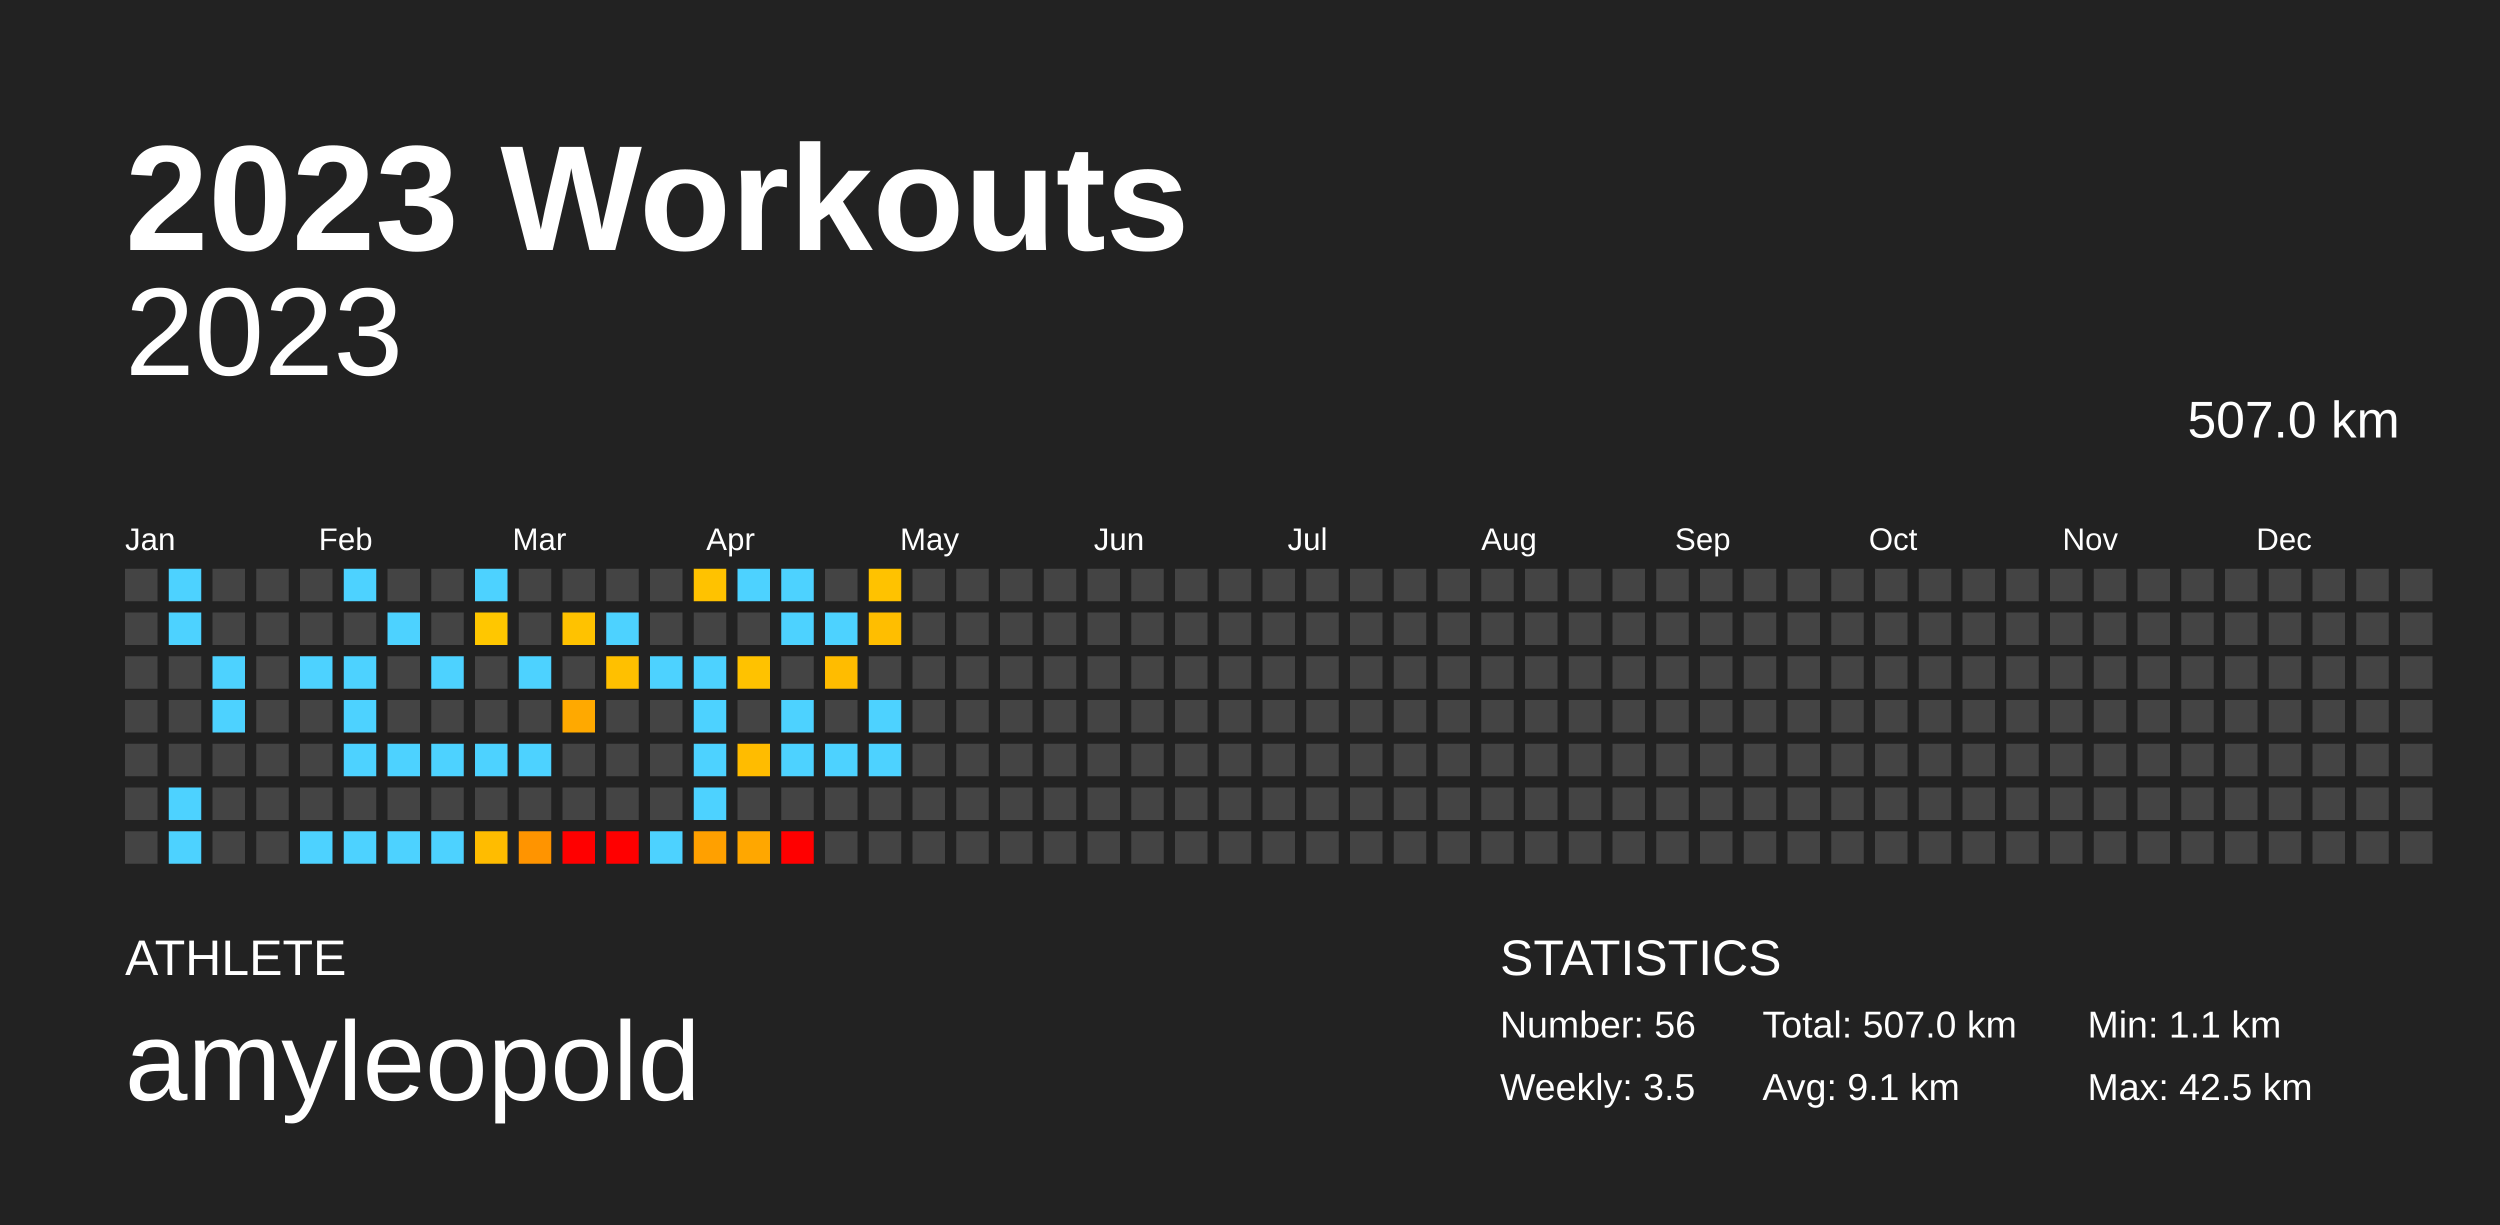
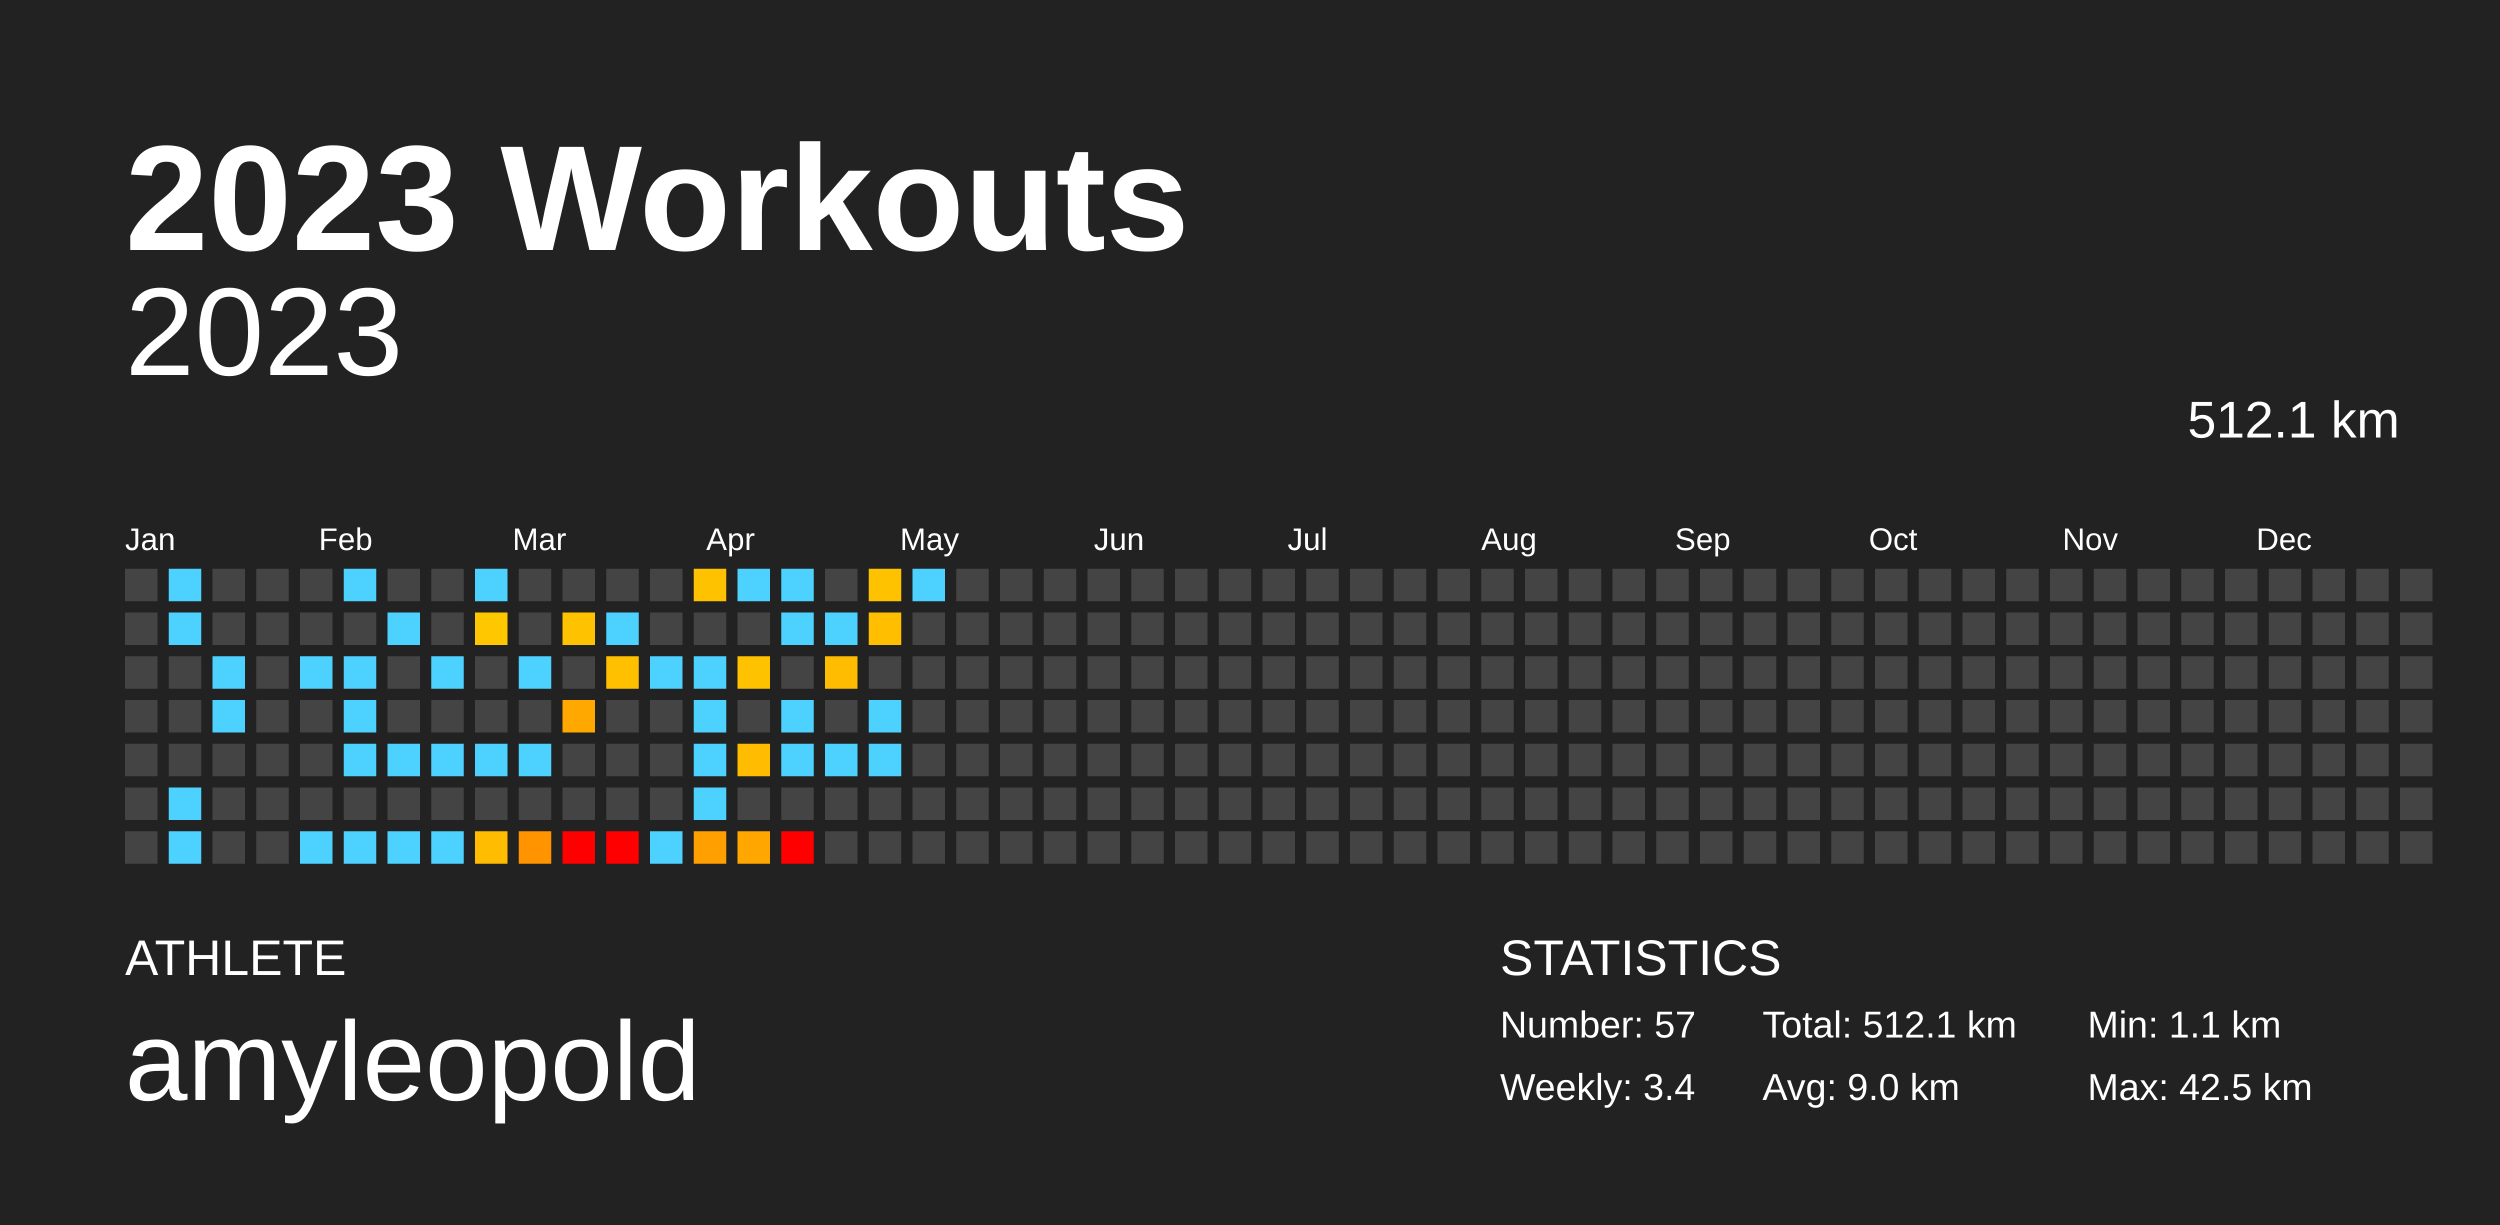
<svg xmlns="http://www.w3.org/2000/svg" baseProfile="full" height="98mm" version="1.1" viewBox="0,0,200,98" width="200mm">
  <defs />
  <rect fill="#222222" height="98" width="200" x="0" y="0" />
  <text fill="#FFFFFF" style="font-size:12px; font-family:Arial; font-weight:bold;" x="10" y="20">2023 Workouts</text>
  <text fill="#FFFFFF" style="font-size:4px; font-family:Arial" x="10" y="78">ATHLETE</text>
  <text fill="#FFFFFF" style="font-size:9px; font-family:Arial" x="10" y="88">amyleopold</text>
  <text fill="#FFFFFF" style="font-size:4px; font-family:Arial" x="120" y="78">STATISTICS</text>
-   <text fill="#FFFFFF" style="font-size:3px; font-family:Arial" x="120" y="83">Number: 56</text>
-   <text fill="#FFFFFF" style="font-size:3px; font-family:Arial" x="120" y="88">Weekly: 3.5</text>
-   <text fill="#FFFFFF" style="font-size:3px; font-family:Arial" x="141" y="83">Total: 507.0 km</text>
-   <text fill="#FFFFFF" style="font-size:3px; font-family:Arial" x="141" y="88">Avg: 9.1 km</text>
+   <text fill="#FFFFFF" style="font-size:3px; font-family:Arial" x="120" y="83">Number: 57</text>
+   <text fill="#FFFFFF" style="font-size:3px; font-family:Arial" x="120" y="88">Weekly: 3.4</text>
+   <text fill="#FFFFFF" style="font-size:3px; font-family:Arial" x="141" y="83">Total: 512.1 km</text>
+   <text fill="#FFFFFF" style="font-size:3px; font-family:Arial" x="141" y="88">Avg: 9.0 km</text>
  <text fill="#FFFFFF" style="font-size:3px; font-family:Arial" x="167" y="83">Min: 1.1 km</text>
  <text fill="#FFFFFF" style="font-size:3px; font-family:Arial" x="167" y="88">Max: 42.5 km</text>
  <text alignment-baseline="hanging" fill="#FFFFFF" style="font-size:10.0px; font-family:Arial;" x="10" y="30">2023</text>
-   <text alignment-baseline="hanging" fill="#FFFFFF" style="font-size:4.125px; font-family:Arial;" x="175" y="35">507.0 km</text>
+   <text alignment-baseline="hanging" fill="#FFFFFF" style="font-size:4.125px; font-family:Arial;" x="175" y="35">512.1 km</text>
  <text fill="#FFFFFF" style="font-size:2.5px; font-family:Arial" x="10.0" y="44">Jan</text>
  <text fill="#FFFFFF" style="font-size:2.5px; font-family:Arial" x="25.5" y="44">Feb</text>
  <text fill="#FFFFFF" style="font-size:2.5px; font-family:Arial" x="41.0" y="44">Mar</text>
  <text fill="#FFFFFF" style="font-size:2.5px; font-family:Arial" x="56.5" y="44">Apr</text>
  <text fill="#FFFFFF" style="font-size:2.5px; font-family:Arial" x="72.0" y="44">May</text>
  <text fill="#FFFFFF" style="font-size:2.5px; font-family:Arial" x="87.5" y="44">Jun</text>
  <text fill="#FFFFFF" style="font-size:2.5px; font-family:Arial" x="103.0" y="44">Jul</text>
  <text fill="#FFFFFF" style="font-size:2.5px; font-family:Arial" x="118.5" y="44">Aug</text>
  <text fill="#FFFFFF" style="font-size:2.5px; font-family:Arial" x="134.0" y="44">Sep</text>
  <text fill="#FFFFFF" style="font-size:2.5px; font-family:Arial" x="149.5" y="44">Oct</text>
  <text fill="#FFFFFF" style="font-size:2.5px; font-family:Arial" x="165.0" y="44">Nov</text>
  <text fill="#FFFFFF" style="font-size:2.5px; font-family:Arial" x="180.5" y="44">Dec</text>
  <rect fill="#444444" height="2.6" width="2.6" x="10.0" y="45.5" />
  <rect fill="#444444" height="2.6" width="2.6" x="10.0" y="49.0" />
  <rect fill="#444444" height="2.6" width="2.6" x="10.0" y="52.5" />
  <rect fill="#444444" height="2.6" width="2.6" x="10.0" y="56.0" />
  <rect fill="#444444" height="2.6" width="2.6" x="10.0" y="59.5" />
  <rect fill="#444444" height="2.6" width="2.6" x="10.0" y="63.0" />
  <rect fill="#444444" height="2.6" width="2.6" x="10.0" y="66.5" />
  <rect fill="#4dd2ff" height="2.6" width="2.6" x="13.5" y="45.5" />
  <rect fill="#4dd2ff" height="2.6" width="2.6" x="13.5" y="49.0" />
  <rect fill="#444444" height="2.6" width="2.6" x="13.5" y="52.5" />
  <rect fill="#444444" height="2.6" width="2.6" x="13.5" y="56.0" />
  <rect fill="#444444" height="2.6" width="2.6" x="13.5" y="59.5" />
  <rect fill="#4dd2ff" height="2.6" width="2.6" x="13.5" y="63.0" />
  <rect fill="#4dd2ff" height="2.6" width="2.6" x="13.5" y="66.5" />
  <rect fill="#444444" height="2.6" width="2.6" x="17.0" y="45.5" />
  <rect fill="#444444" height="2.6" width="2.6" x="17.0" y="49.0" />
  <rect fill="#4dd2ff" height="2.6" width="2.6" x="17.0" y="52.5" />
  <rect fill="#4dd2ff" height="2.6" width="2.6" x="17.0" y="56.0" />
  <rect fill="#444444" height="2.6" width="2.6" x="17.0" y="59.5" />
  <rect fill="#444444" height="2.6" width="2.6" x="17.0" y="63.0" />
  <rect fill="#444444" height="2.6" width="2.6" x="17.0" y="66.5" />
  <rect fill="#444444" height="2.6" width="2.6" x="20.5" y="45.5" />
  <rect fill="#444444" height="2.6" width="2.6" x="20.5" y="49.0" />
  <rect fill="#444444" height="2.6" width="2.6" x="20.5" y="52.5" />
  <rect fill="#444444" height="2.6" width="2.6" x="20.5" y="56.0" />
  <rect fill="#444444" height="2.6" width="2.6" x="20.5" y="59.5" />
  <rect fill="#444444" height="2.6" width="2.6" x="20.5" y="63.0" />
  <rect fill="#444444" height="2.6" width="2.6" x="20.5" y="66.5" />
  <rect fill="#444444" height="2.6" width="2.6" x="24.0" y="45.5" />
  <rect fill="#444444" height="2.6" width="2.6" x="24.0" y="49.0" />
  <rect fill="#4dd2ff" height="2.6" width="2.6" x="24.0" y="52.5" />
  <rect fill="#444444" height="2.6" width="2.6" x="24.0" y="56.0" />
  <rect fill="#444444" height="2.6" width="2.6" x="24.0" y="59.5" />
  <rect fill="#444444" height="2.6" width="2.6" x="24.0" y="63.0" />
  <rect fill="#4dd2ff" height="2.6" width="2.6" x="24.0" y="66.5" />
  <rect fill="#4dd2ff" height="2.6" width="2.6" x="27.5" y="45.5" />
  <rect fill="#444444" height="2.6" width="2.6" x="27.5" y="49.0" />
  <rect fill="#4dd2ff" height="2.6" width="2.6" x="27.5" y="52.5" />
  <rect fill="#4dd2ff" height="2.6" width="2.6" x="27.5" y="56.0" />
  <rect fill="#4dd2ff" height="2.6" width="2.6" x="27.5" y="59.5" />
  <rect fill="#444444" height="2.6" width="2.6" x="27.5" y="63.0" />
  <rect fill="#4dd2ff" height="2.6" width="2.6" x="27.5" y="66.5" />
  <rect fill="#444444" height="2.6" width="2.6" x="31.0" y="45.5" />
  <rect fill="#4dd2ff" height="2.6" width="2.6" x="31.0" y="49.0" />
  <rect fill="#444444" height="2.6" width="2.6" x="31.0" y="52.5" />
  <rect fill="#444444" height="2.6" width="2.6" x="31.0" y="56.0" />
  <rect fill="#4dd2ff" height="2.6" width="2.6" x="31.0" y="59.5" />
  <rect fill="#444444" height="2.6" width="2.6" x="31.0" y="63.0" />
  <rect fill="#4dd2ff" height="2.6" width="2.6" x="31.0" y="66.5" />
  <rect fill="#444444" height="2.6" width="2.6" x="34.5" y="45.5" />
  <rect fill="#444444" height="2.6" width="2.6" x="34.5" y="49.0" />
  <rect fill="#4dd2ff" height="2.6" width="2.6" x="34.5" y="52.5" />
  <rect fill="#444444" height="2.6" width="2.6" x="34.5" y="56.0" />
  <rect fill="#4dd2ff" height="2.6" width="2.6" x="34.5" y="59.5" />
  <rect fill="#444444" height="2.6" width="2.6" x="34.5" y="63.0" />
  <rect fill="#4dd2ff" height="2.6" width="2.6" x="34.5" y="66.5" />
  <rect fill="#4dd2ff" height="2.6" width="2.6" x="38.0" y="45.5" />
  <rect fill="#ffc700" height="2.6" width="2.6" x="38.0" y="49.0" />
  <rect fill="#444444" height="2.6" width="2.6" x="38.0" y="52.5" />
  <rect fill="#444444" height="2.6" width="2.6" x="38.0" y="56.0" />
  <rect fill="#4dd2ff" height="2.6" width="2.6" x="38.0" y="59.5" />
  <rect fill="#444444" height="2.6" width="2.6" x="38.0" y="63.0" />
  <rect fill="#ffbc00" height="2.6" width="2.6" x="38.0" y="66.5" />
  <rect fill="#444444" height="2.6" width="2.6" x="41.5" y="45.5" />
  <rect fill="#444444" height="2.6" width="2.6" x="41.5" y="49.0" />
  <rect fill="#4dd2ff" height="2.6" width="2.6" x="41.5" y="52.5" />
  <rect fill="#444444" height="2.6" width="2.6" x="41.5" y="56.0" />
  <rect fill="#4dd2ff" height="2.6" width="2.6" x="41.5" y="59.5" />
  <rect fill="#444444" height="2.6" width="2.6" x="41.5" y="63.0" />
  <rect fill="#ff9400" height="2.6" width="2.6" x="41.5" y="66.5" />
  <rect fill="#444444" height="2.6" width="2.6" x="45.0" y="45.5" />
  <rect fill="#ffc200" height="2.6" width="2.6" x="45.0" y="49.0" />
  <rect fill="#444444" height="2.6" width="2.6" x="45.0" y="52.5" />
  <rect fill="#ffa900" height="2.6" width="2.6" x="45.0" y="56.0" />
  <rect fill="#444444" height="2.6" width="2.6" x="45.0" y="59.5" />
  <rect fill="#444444" height="2.6" width="2.6" x="45.0" y="63.0" />
  <rect fill="red" height="2.6" width="2.6" x="45.0" y="66.5" />
  <rect fill="#444444" height="2.6" width="2.6" x="48.5" y="45.5" />
  <rect fill="#4dd2ff" height="2.6" width="2.6" x="48.5" y="49.0" />
  <rect fill="#ffc000" height="2.6" width="2.6" x="48.5" y="52.5" />
  <rect fill="#444444" height="2.6" width="2.6" x="48.5" y="56.0" />
  <rect fill="#444444" height="2.6" width="2.6" x="48.5" y="59.5" />
  <rect fill="#444444" height="2.6" width="2.6" x="48.5" y="63.0" />
  <rect fill="red" height="2.6" width="2.6" x="48.5" y="66.5" />
  <rect fill="#444444" height="2.6" width="2.6" x="52.0" y="45.5" />
  <rect fill="#444444" height="2.6" width="2.6" x="52.0" y="49.0" />
  <rect fill="#4dd2ff" height="2.6" width="2.6" x="52.0" y="52.5" />
  <rect fill="#444444" height="2.6" width="2.6" x="52.0" y="56.0" />
  <rect fill="#444444" height="2.6" width="2.6" x="52.0" y="59.5" />
  <rect fill="#444444" height="2.6" width="2.6" x="52.0" y="63.0" />
  <rect fill="#4dd2ff" height="2.6" width="2.6" x="52.0" y="66.5" />
  <rect fill="#ffc200" height="2.6" width="2.6" x="55.5" y="45.5" />
  <rect fill="#444444" height="2.6" width="2.6" x="55.5" y="49.0" />
  <rect fill="#4dd2ff" height="2.6" width="2.6" x="55.5" y="52.5" />
  <rect fill="#4dd2ff" height="2.6" width="2.6" x="55.5" y="56.0" />
  <rect fill="#4dd2ff" height="2.6" width="2.6" x="55.5" y="59.5" />
  <rect fill="#4dd2ff" height="2.6" width="2.6" x="55.5" y="63.0" />
  <rect fill="#ffa000" height="2.6" width="2.6" x="55.5" y="66.5" />
  <rect fill="#4dd2ff" height="2.6" width="2.6" x="59.0" y="45.5" />
  <rect fill="#444444" height="2.6" width="2.6" x="59.0" y="49.0" />
  <rect fill="#ffc200" height="2.6" width="2.6" x="59.0" y="52.5" />
  <rect fill="#444444" height="2.6" width="2.6" x="59.0" y="56.0" />
  <rect fill="#ffbc00" height="2.6" width="2.6" x="59.0" y="59.5" />
  <rect fill="#444444" height="2.6" width="2.6" x="59.0" y="63.0" />
  <rect fill="#ffa700" height="2.6" width="2.6" x="59.0" y="66.5" />
  <rect fill="#4dd2ff" height="2.6" width="2.6" x="62.5" y="45.5" />
  <rect fill="#4dd2ff" height="2.6" width="2.6" x="62.5" y="49.0" />
  <rect fill="#444444" height="2.6" width="2.6" x="62.5" y="52.5" />
  <rect fill="#4dd2ff" height="2.6" width="2.6" x="62.5" y="56.0" />
  <rect fill="#4dd2ff" height="2.6" width="2.6" x="62.5" y="59.5" />
  <rect fill="#444444" height="2.6" width="2.6" x="62.5" y="63.0" />
  <rect fill="red" height="2.6" width="2.6" x="62.5" y="66.5" />
  <rect fill="#444444" height="2.6" width="2.6" x="66.0" y="45.5" />
  <rect fill="#4dd2ff" height="2.6" width="2.6" x="66.0" y="49.0" />
  <rect fill="#ffbc00" height="2.6" width="2.6" x="66.0" y="52.5" />
  <rect fill="#444444" height="2.6" width="2.6" x="66.0" y="56.0" />
  <rect fill="#4dd2ff" height="2.6" width="2.6" x="66.0" y="59.5" />
  <rect fill="#444444" height="2.6" width="2.6" x="66.0" y="63.0" />
  <rect fill="#444444" height="2.6" width="2.6" x="66.0" y="66.5" />
  <rect fill="#ffc200" height="2.6" width="2.6" x="69.5" y="45.5" />
  <rect fill="#ffbe00" height="2.6" width="2.6" x="69.5" y="49.0" />
  <rect fill="#444444" height="2.6" width="2.6" x="69.5" y="52.5" />
  <rect fill="#4dd2ff" height="2.6" width="2.6" x="69.5" y="56.0" />
  <rect fill="#4dd2ff" height="2.6" width="2.6" x="69.5" y="59.5" />
  <rect fill="#444444" height="2.6" width="2.6" x="69.5" y="63.0" />
  <rect fill="#444444" height="2.6" width="2.6" x="69.5" y="66.5" />
-   <rect fill="#444444" height="2.6" width="2.6" x="73.0" y="45.5" />
+   <rect fill="#4dd2ff" height="2.6" width="2.6" x="73.0" y="45.5" />
  <rect fill="#444444" height="2.6" width="2.6" x="73.0" y="49.0" />
  <rect fill="#444444" height="2.6" width="2.6" x="73.0" y="52.5" />
  <rect fill="#444444" height="2.6" width="2.6" x="73.0" y="56.0" />
  <rect fill="#444444" height="2.6" width="2.6" x="73.0" y="59.5" />
  <rect fill="#444444" height="2.6" width="2.6" x="73.0" y="63.0" />
  <rect fill="#444444" height="2.6" width="2.6" x="73.0" y="66.5" />
  <rect fill="#444444" height="2.6" width="2.6" x="76.5" y="45.5" />
  <rect fill="#444444" height="2.6" width="2.6" x="76.5" y="49.0" />
  <rect fill="#444444" height="2.6" width="2.6" x="76.5" y="52.5" />
  <rect fill="#444444" height="2.6" width="2.6" x="76.5" y="56.0" />
  <rect fill="#444444" height="2.6" width="2.6" x="76.5" y="59.5" />
  <rect fill="#444444" height="2.6" width="2.6" x="76.5" y="63.0" />
  <rect fill="#444444" height="2.6" width="2.6" x="76.5" y="66.5" />
  <rect fill="#444444" height="2.6" width="2.6" x="80.0" y="45.5" />
  <rect fill="#444444" height="2.6" width="2.6" x="80.0" y="49.0" />
  <rect fill="#444444" height="2.6" width="2.6" x="80.0" y="52.5" />
  <rect fill="#444444" height="2.6" width="2.6" x="80.0" y="56.0" />
  <rect fill="#444444" height="2.6" width="2.6" x="80.0" y="59.5" />
  <rect fill="#444444" height="2.6" width="2.6" x="80.0" y="63.0" />
  <rect fill="#444444" height="2.6" width="2.6" x="80.0" y="66.5" />
  <rect fill="#444444" height="2.6" width="2.6" x="83.5" y="45.5" />
  <rect fill="#444444" height="2.6" width="2.6" x="83.5" y="49.0" />
  <rect fill="#444444" height="2.6" width="2.6" x="83.5" y="52.5" />
  <rect fill="#444444" height="2.6" width="2.6" x="83.5" y="56.0" />
  <rect fill="#444444" height="2.6" width="2.6" x="83.5" y="59.5" />
  <rect fill="#444444" height="2.6" width="2.6" x="83.5" y="63.0" />
  <rect fill="#444444" height="2.6" width="2.6" x="83.5" y="66.5" />
  <rect fill="#444444" height="2.6" width="2.6" x="87.0" y="45.5" />
  <rect fill="#444444" height="2.6" width="2.6" x="87.0" y="49.0" />
  <rect fill="#444444" height="2.6" width="2.6" x="87.0" y="52.5" />
  <rect fill="#444444" height="2.6" width="2.6" x="87.0" y="56.0" />
  <rect fill="#444444" height="2.6" width="2.6" x="87.0" y="59.5" />
  <rect fill="#444444" height="2.6" width="2.6" x="87.0" y="63.0" />
  <rect fill="#444444" height="2.6" width="2.6" x="87.0" y="66.5" />
  <rect fill="#444444" height="2.6" width="2.6" x="90.5" y="45.5" />
  <rect fill="#444444" height="2.6" width="2.6" x="90.5" y="49.0" />
  <rect fill="#444444" height="2.6" width="2.6" x="90.5" y="52.5" />
  <rect fill="#444444" height="2.6" width="2.6" x="90.5" y="56.0" />
  <rect fill="#444444" height="2.6" width="2.6" x="90.5" y="59.5" />
  <rect fill="#444444" height="2.6" width="2.6" x="90.5" y="63.0" />
  <rect fill="#444444" height="2.6" width="2.6" x="90.5" y="66.5" />
  <rect fill="#444444" height="2.6" width="2.6" x="94.0" y="45.5" />
  <rect fill="#444444" height="2.6" width="2.6" x="94.0" y="49.0" />
  <rect fill="#444444" height="2.6" width="2.6" x="94.0" y="52.5" />
  <rect fill="#444444" height="2.6" width="2.6" x="94.0" y="56.0" />
  <rect fill="#444444" height="2.6" width="2.6" x="94.0" y="59.5" />
  <rect fill="#444444" height="2.6" width="2.6" x="94.0" y="63.0" />
  <rect fill="#444444" height="2.6" width="2.6" x="94.0" y="66.5" />
  <rect fill="#444444" height="2.6" width="2.6" x="97.5" y="45.5" />
  <rect fill="#444444" height="2.6" width="2.6" x="97.5" y="49.0" />
  <rect fill="#444444" height="2.6" width="2.6" x="97.5" y="52.5" />
  <rect fill="#444444" height="2.6" width="2.6" x="97.5" y="56.0" />
  <rect fill="#444444" height="2.6" width="2.6" x="97.5" y="59.5" />
  <rect fill="#444444" height="2.6" width="2.6" x="97.5" y="63.0" />
  <rect fill="#444444" height="2.6" width="2.6" x="97.5" y="66.5" />
  <rect fill="#444444" height="2.6" width="2.6" x="101.0" y="45.5" />
  <rect fill="#444444" height="2.6" width="2.6" x="101.0" y="49.0" />
  <rect fill="#444444" height="2.6" width="2.6" x="101.0" y="52.5" />
  <rect fill="#444444" height="2.6" width="2.6" x="101.0" y="56.0" />
  <rect fill="#444444" height="2.6" width="2.6" x="101.0" y="59.5" />
  <rect fill="#444444" height="2.6" width="2.6" x="101.0" y="63.0" />
  <rect fill="#444444" height="2.6" width="2.6" x="101.0" y="66.5" />
  <rect fill="#444444" height="2.6" width="2.6" x="104.5" y="45.5" />
  <rect fill="#444444" height="2.6" width="2.6" x="104.5" y="49.0" />
  <rect fill="#444444" height="2.6" width="2.6" x="104.5" y="52.5" />
  <rect fill="#444444" height="2.6" width="2.6" x="104.5" y="56.0" />
  <rect fill="#444444" height="2.6" width="2.6" x="104.5" y="59.5" />
  <rect fill="#444444" height="2.6" width="2.6" x="104.5" y="63.0" />
  <rect fill="#444444" height="2.6" width="2.6" x="104.5" y="66.5" />
  <rect fill="#444444" height="2.6" width="2.6" x="108.0" y="45.5" />
  <rect fill="#444444" height="2.6" width="2.6" x="108.0" y="49.0" />
  <rect fill="#444444" height="2.6" width="2.6" x="108.0" y="52.5" />
  <rect fill="#444444" height="2.6" width="2.6" x="108.0" y="56.0" />
  <rect fill="#444444" height="2.6" width="2.6" x="108.0" y="59.5" />
  <rect fill="#444444" height="2.6" width="2.6" x="108.0" y="63.0" />
  <rect fill="#444444" height="2.6" width="2.6" x="108.0" y="66.5" />
  <rect fill="#444444" height="2.6" width="2.6" x="111.5" y="45.5" />
  <rect fill="#444444" height="2.6" width="2.6" x="111.5" y="49.0" />
  <rect fill="#444444" height="2.6" width="2.6" x="111.5" y="52.5" />
  <rect fill="#444444" height="2.6" width="2.6" x="111.5" y="56.0" />
  <rect fill="#444444" height="2.6" width="2.6" x="111.5" y="59.5" />
  <rect fill="#444444" height="2.6" width="2.6" x="111.5" y="63.0" />
  <rect fill="#444444" height="2.6" width="2.6" x="111.5" y="66.5" />
  <rect fill="#444444" height="2.6" width="2.6" x="115.0" y="45.5" />
  <rect fill="#444444" height="2.6" width="2.6" x="115.0" y="49.0" />
  <rect fill="#444444" height="2.6" width="2.6" x="115.0" y="52.5" />
  <rect fill="#444444" height="2.6" width="2.6" x="115.0" y="56.0" />
  <rect fill="#444444" height="2.6" width="2.6" x="115.0" y="59.5" />
  <rect fill="#444444" height="2.6" width="2.6" x="115.0" y="63.0" />
  <rect fill="#444444" height="2.6" width="2.6" x="115.0" y="66.5" />
  <rect fill="#444444" height="2.6" width="2.6" x="118.5" y="45.5" />
  <rect fill="#444444" height="2.6" width="2.6" x="118.5" y="49.0" />
  <rect fill="#444444" height="2.6" width="2.6" x="118.5" y="52.5" />
  <rect fill="#444444" height="2.6" width="2.6" x="118.5" y="56.0" />
  <rect fill="#444444" height="2.6" width="2.6" x="118.5" y="59.5" />
  <rect fill="#444444" height="2.6" width="2.6" x="118.5" y="63.0" />
  <rect fill="#444444" height="2.6" width="2.6" x="118.5" y="66.5" />
  <rect fill="#444444" height="2.6" width="2.6" x="122.0" y="45.5" />
  <rect fill="#444444" height="2.6" width="2.6" x="122.0" y="49.0" />
  <rect fill="#444444" height="2.6" width="2.6" x="122.0" y="52.5" />
  <rect fill="#444444" height="2.6" width="2.6" x="122.0" y="56.0" />
  <rect fill="#444444" height="2.6" width="2.6" x="122.0" y="59.5" />
  <rect fill="#444444" height="2.6" width="2.6" x="122.0" y="63.0" />
  <rect fill="#444444" height="2.6" width="2.6" x="122.0" y="66.5" />
  <rect fill="#444444" height="2.6" width="2.6" x="125.5" y="45.5" />
  <rect fill="#444444" height="2.6" width="2.6" x="125.5" y="49.0" />
  <rect fill="#444444" height="2.6" width="2.6" x="125.5" y="52.5" />
  <rect fill="#444444" height="2.6" width="2.6" x="125.5" y="56.0" />
  <rect fill="#444444" height="2.6" width="2.6" x="125.5" y="59.5" />
  <rect fill="#444444" height="2.6" width="2.6" x="125.5" y="63.0" />
  <rect fill="#444444" height="2.6" width="2.6" x="125.5" y="66.5" />
  <rect fill="#444444" height="2.6" width="2.6" x="129.0" y="45.5" />
  <rect fill="#444444" height="2.6" width="2.6" x="129.0" y="49.0" />
  <rect fill="#444444" height="2.6" width="2.6" x="129.0" y="52.5" />
  <rect fill="#444444" height="2.6" width="2.6" x="129.0" y="56.0" />
  <rect fill="#444444" height="2.6" width="2.6" x="129.0" y="59.5" />
  <rect fill="#444444" height="2.6" width="2.6" x="129.0" y="63.0" />
  <rect fill="#444444" height="2.6" width="2.6" x="129.0" y="66.5" />
  <rect fill="#444444" height="2.6" width="2.6" x="132.5" y="45.5" />
  <rect fill="#444444" height="2.6" width="2.6" x="132.5" y="49.0" />
  <rect fill="#444444" height="2.6" width="2.6" x="132.5" y="52.5" />
  <rect fill="#444444" height="2.6" width="2.6" x="132.5" y="56.0" />
  <rect fill="#444444" height="2.6" width="2.6" x="132.5" y="59.5" />
  <rect fill="#444444" height="2.6" width="2.6" x="132.5" y="63.0" />
  <rect fill="#444444" height="2.6" width="2.6" x="132.5" y="66.5" />
  <rect fill="#444444" height="2.6" width="2.6" x="136.0" y="45.5" />
  <rect fill="#444444" height="2.6" width="2.6" x="136.0" y="49.0" />
  <rect fill="#444444" height="2.6" width="2.6" x="136.0" y="52.5" />
  <rect fill="#444444" height="2.6" width="2.6" x="136.0" y="56.0" />
  <rect fill="#444444" height="2.6" width="2.6" x="136.0" y="59.5" />
  <rect fill="#444444" height="2.6" width="2.6" x="136.0" y="63.0" />
  <rect fill="#444444" height="2.6" width="2.6" x="136.0" y="66.5" />
  <rect fill="#444444" height="2.6" width="2.6" x="139.5" y="45.5" />
  <rect fill="#444444" height="2.6" width="2.6" x="139.5" y="49.0" />
  <rect fill="#444444" height="2.6" width="2.6" x="139.5" y="52.5" />
  <rect fill="#444444" height="2.6" width="2.6" x="139.5" y="56.0" />
  <rect fill="#444444" height="2.6" width="2.6" x="139.5" y="59.5" />
  <rect fill="#444444" height="2.6" width="2.6" x="139.5" y="63.0" />
  <rect fill="#444444" height="2.6" width="2.6" x="139.5" y="66.5" />
  <rect fill="#444444" height="2.6" width="2.6" x="143.0" y="45.5" />
  <rect fill="#444444" height="2.6" width="2.6" x="143.0" y="49.0" />
  <rect fill="#444444" height="2.6" width="2.6" x="143.0" y="52.5" />
  <rect fill="#444444" height="2.6" width="2.6" x="143.0" y="56.0" />
  <rect fill="#444444" height="2.6" width="2.6" x="143.0" y="59.5" />
  <rect fill="#444444" height="2.6" width="2.6" x="143.0" y="63.0" />
  <rect fill="#444444" height="2.6" width="2.6" x="143.0" y="66.5" />
  <rect fill="#444444" height="2.6" width="2.6" x="146.5" y="45.5" />
  <rect fill="#444444" height="2.6" width="2.6" x="146.5" y="49.0" />
  <rect fill="#444444" height="2.6" width="2.6" x="146.5" y="52.5" />
  <rect fill="#444444" height="2.6" width="2.6" x="146.5" y="56.0" />
  <rect fill="#444444" height="2.6" width="2.6" x="146.5" y="59.5" />
  <rect fill="#444444" height="2.6" width="2.6" x="146.5" y="63.0" />
  <rect fill="#444444" height="2.6" width="2.6" x="146.5" y="66.5" />
  <rect fill="#444444" height="2.6" width="2.6" x="150.0" y="45.5" />
  <rect fill="#444444" height="2.6" width="2.6" x="150.0" y="49.0" />
  <rect fill="#444444" height="2.6" width="2.6" x="150.0" y="52.5" />
  <rect fill="#444444" height="2.6" width="2.6" x="150.0" y="56.0" />
  <rect fill="#444444" height="2.6" width="2.6" x="150.0" y="59.5" />
  <rect fill="#444444" height="2.6" width="2.6" x="150.0" y="63.0" />
  <rect fill="#444444" height="2.6" width="2.6" x="150.0" y="66.5" />
  <rect fill="#444444" height="2.6" width="2.6" x="153.5" y="45.5" />
  <rect fill="#444444" height="2.6" width="2.6" x="153.5" y="49.0" />
  <rect fill="#444444" height="2.6" width="2.6" x="153.5" y="52.5" />
  <rect fill="#444444" height="2.6" width="2.6" x="153.5" y="56.0" />
  <rect fill="#444444" height="2.6" width="2.6" x="153.5" y="59.5" />
  <rect fill="#444444" height="2.6" width="2.6" x="153.5" y="63.0" />
  <rect fill="#444444" height="2.6" width="2.6" x="153.5" y="66.5" />
  <rect fill="#444444" height="2.6" width="2.6" x="157.0" y="45.5" />
  <rect fill="#444444" height="2.6" width="2.6" x="157.0" y="49.0" />
  <rect fill="#444444" height="2.6" width="2.6" x="157.0" y="52.5" />
  <rect fill="#444444" height="2.6" width="2.6" x="157.0" y="56.0" />
  <rect fill="#444444" height="2.6" width="2.6" x="157.0" y="59.5" />
  <rect fill="#444444" height="2.6" width="2.6" x="157.0" y="63.0" />
  <rect fill="#444444" height="2.6" width="2.6" x="157.0" y="66.5" />
  <rect fill="#444444" height="2.6" width="2.6" x="160.5" y="45.5" />
  <rect fill="#444444" height="2.6" width="2.6" x="160.5" y="49.0" />
  <rect fill="#444444" height="2.6" width="2.6" x="160.5" y="52.5" />
  <rect fill="#444444" height="2.6" width="2.6" x="160.5" y="56.0" />
  <rect fill="#444444" height="2.6" width="2.6" x="160.5" y="59.5" />
  <rect fill="#444444" height="2.6" width="2.6" x="160.5" y="63.0" />
  <rect fill="#444444" height="2.6" width="2.6" x="160.5" y="66.5" />
  <rect fill="#444444" height="2.6" width="2.6" x="164.0" y="45.5" />
  <rect fill="#444444" height="2.6" width="2.6" x="164.0" y="49.0" />
  <rect fill="#444444" height="2.6" width="2.6" x="164.0" y="52.5" />
  <rect fill="#444444" height="2.6" width="2.6" x="164.0" y="56.0" />
  <rect fill="#444444" height="2.6" width="2.6" x="164.0" y="59.5" />
  <rect fill="#444444" height="2.6" width="2.6" x="164.0" y="63.0" />
  <rect fill="#444444" height="2.6" width="2.6" x="164.0" y="66.5" />
  <rect fill="#444444" height="2.6" width="2.6" x="167.5" y="45.5" />
  <rect fill="#444444" height="2.6" width="2.6" x="167.5" y="49.0" />
  <rect fill="#444444" height="2.6" width="2.6" x="167.5" y="52.5" />
  <rect fill="#444444" height="2.6" width="2.6" x="167.5" y="56.0" />
  <rect fill="#444444" height="2.6" width="2.6" x="167.5" y="59.5" />
  <rect fill="#444444" height="2.6" width="2.6" x="167.5" y="63.0" />
  <rect fill="#444444" height="2.6" width="2.6" x="167.5" y="66.5" />
  <rect fill="#444444" height="2.6" width="2.6" x="171.0" y="45.5" />
  <rect fill="#444444" height="2.6" width="2.6" x="171.0" y="49.0" />
  <rect fill="#444444" height="2.6" width="2.6" x="171.0" y="52.5" />
  <rect fill="#444444" height="2.6" width="2.6" x="171.0" y="56.0" />
  <rect fill="#444444" height="2.6" width="2.6" x="171.0" y="59.5" />
  <rect fill="#444444" height="2.6" width="2.6" x="171.0" y="63.0" />
  <rect fill="#444444" height="2.6" width="2.6" x="171.0" y="66.5" />
  <rect fill="#444444" height="2.6" width="2.6" x="174.5" y="45.5" />
  <rect fill="#444444" height="2.6" width="2.6" x="174.5" y="49.0" />
  <rect fill="#444444" height="2.6" width="2.6" x="174.5" y="52.5" />
  <rect fill="#444444" height="2.6" width="2.6" x="174.5" y="56.0" />
  <rect fill="#444444" height="2.6" width="2.6" x="174.5" y="59.5" />
  <rect fill="#444444" height="2.6" width="2.6" x="174.5" y="63.0" />
  <rect fill="#444444" height="2.6" width="2.6" x="174.5" y="66.5" />
  <rect fill="#444444" height="2.6" width="2.6" x="178.0" y="45.5" />
  <rect fill="#444444" height="2.6" width="2.6" x="178.0" y="49.0" />
  <rect fill="#444444" height="2.6" width="2.6" x="178.0" y="52.5" />
  <rect fill="#444444" height="2.6" width="2.6" x="178.0" y="56.0" />
  <rect fill="#444444" height="2.6" width="2.6" x="178.0" y="59.5" />
  <rect fill="#444444" height="2.6" width="2.6" x="178.0" y="63.0" />
  <rect fill="#444444" height="2.6" width="2.6" x="178.0" y="66.5" />
  <rect fill="#444444" height="2.6" width="2.6" x="181.5" y="45.5" />
  <rect fill="#444444" height="2.6" width="2.6" x="181.5" y="49.0" />
  <rect fill="#444444" height="2.6" width="2.6" x="181.5" y="52.5" />
  <rect fill="#444444" height="2.6" width="2.6" x="181.5" y="56.0" />
  <rect fill="#444444" height="2.6" width="2.6" x="181.5" y="59.5" />
  <rect fill="#444444" height="2.6" width="2.6" x="181.5" y="63.0" />
  <rect fill="#444444" height="2.6" width="2.6" x="181.5" y="66.5" />
  <rect fill="#444444" height="2.6" width="2.6" x="185.0" y="45.5" />
  <rect fill="#444444" height="2.6" width="2.6" x="185.0" y="49.0" />
  <rect fill="#444444" height="2.6" width="2.6" x="185.0" y="52.5" />
  <rect fill="#444444" height="2.6" width="2.6" x="185.0" y="56.0" />
  <rect fill="#444444" height="2.6" width="2.6" x="185.0" y="59.5" />
  <rect fill="#444444" height="2.6" width="2.6" x="185.0" y="63.0" />
  <rect fill="#444444" height="2.6" width="2.6" x="185.0" y="66.5" />
  <rect fill="#444444" height="2.6" width="2.6" x="188.5" y="45.5" />
  <rect fill="#444444" height="2.6" width="2.6" x="188.5" y="49.0" />
  <rect fill="#444444" height="2.6" width="2.6" x="188.5" y="52.5" />
  <rect fill="#444444" height="2.6" width="2.6" x="188.5" y="56.0" />
  <rect fill="#444444" height="2.6" width="2.6" x="188.5" y="59.5" />
  <rect fill="#444444" height="2.6" width="2.6" x="188.5" y="63.0" />
  <rect fill="#444444" height="2.6" width="2.6" x="188.5" y="66.5" />
  <rect fill="#444444" height="2.6" width="2.6" x="192.0" y="45.5" />
  <rect fill="#444444" height="2.6" width="2.6" x="192.0" y="49.0" />
  <rect fill="#444444" height="2.6" width="2.6" x="192.0" y="52.5" />
  <rect fill="#444444" height="2.6" width="2.6" x="192.0" y="56.0" />
  <rect fill="#444444" height="2.6" width="2.6" x="192.0" y="59.5" />
  <rect fill="#444444" height="2.6" width="2.6" x="192.0" y="63.0" />
  <rect fill="#444444" height="2.6" width="2.6" x="192.0" y="66.5" />
</svg>
